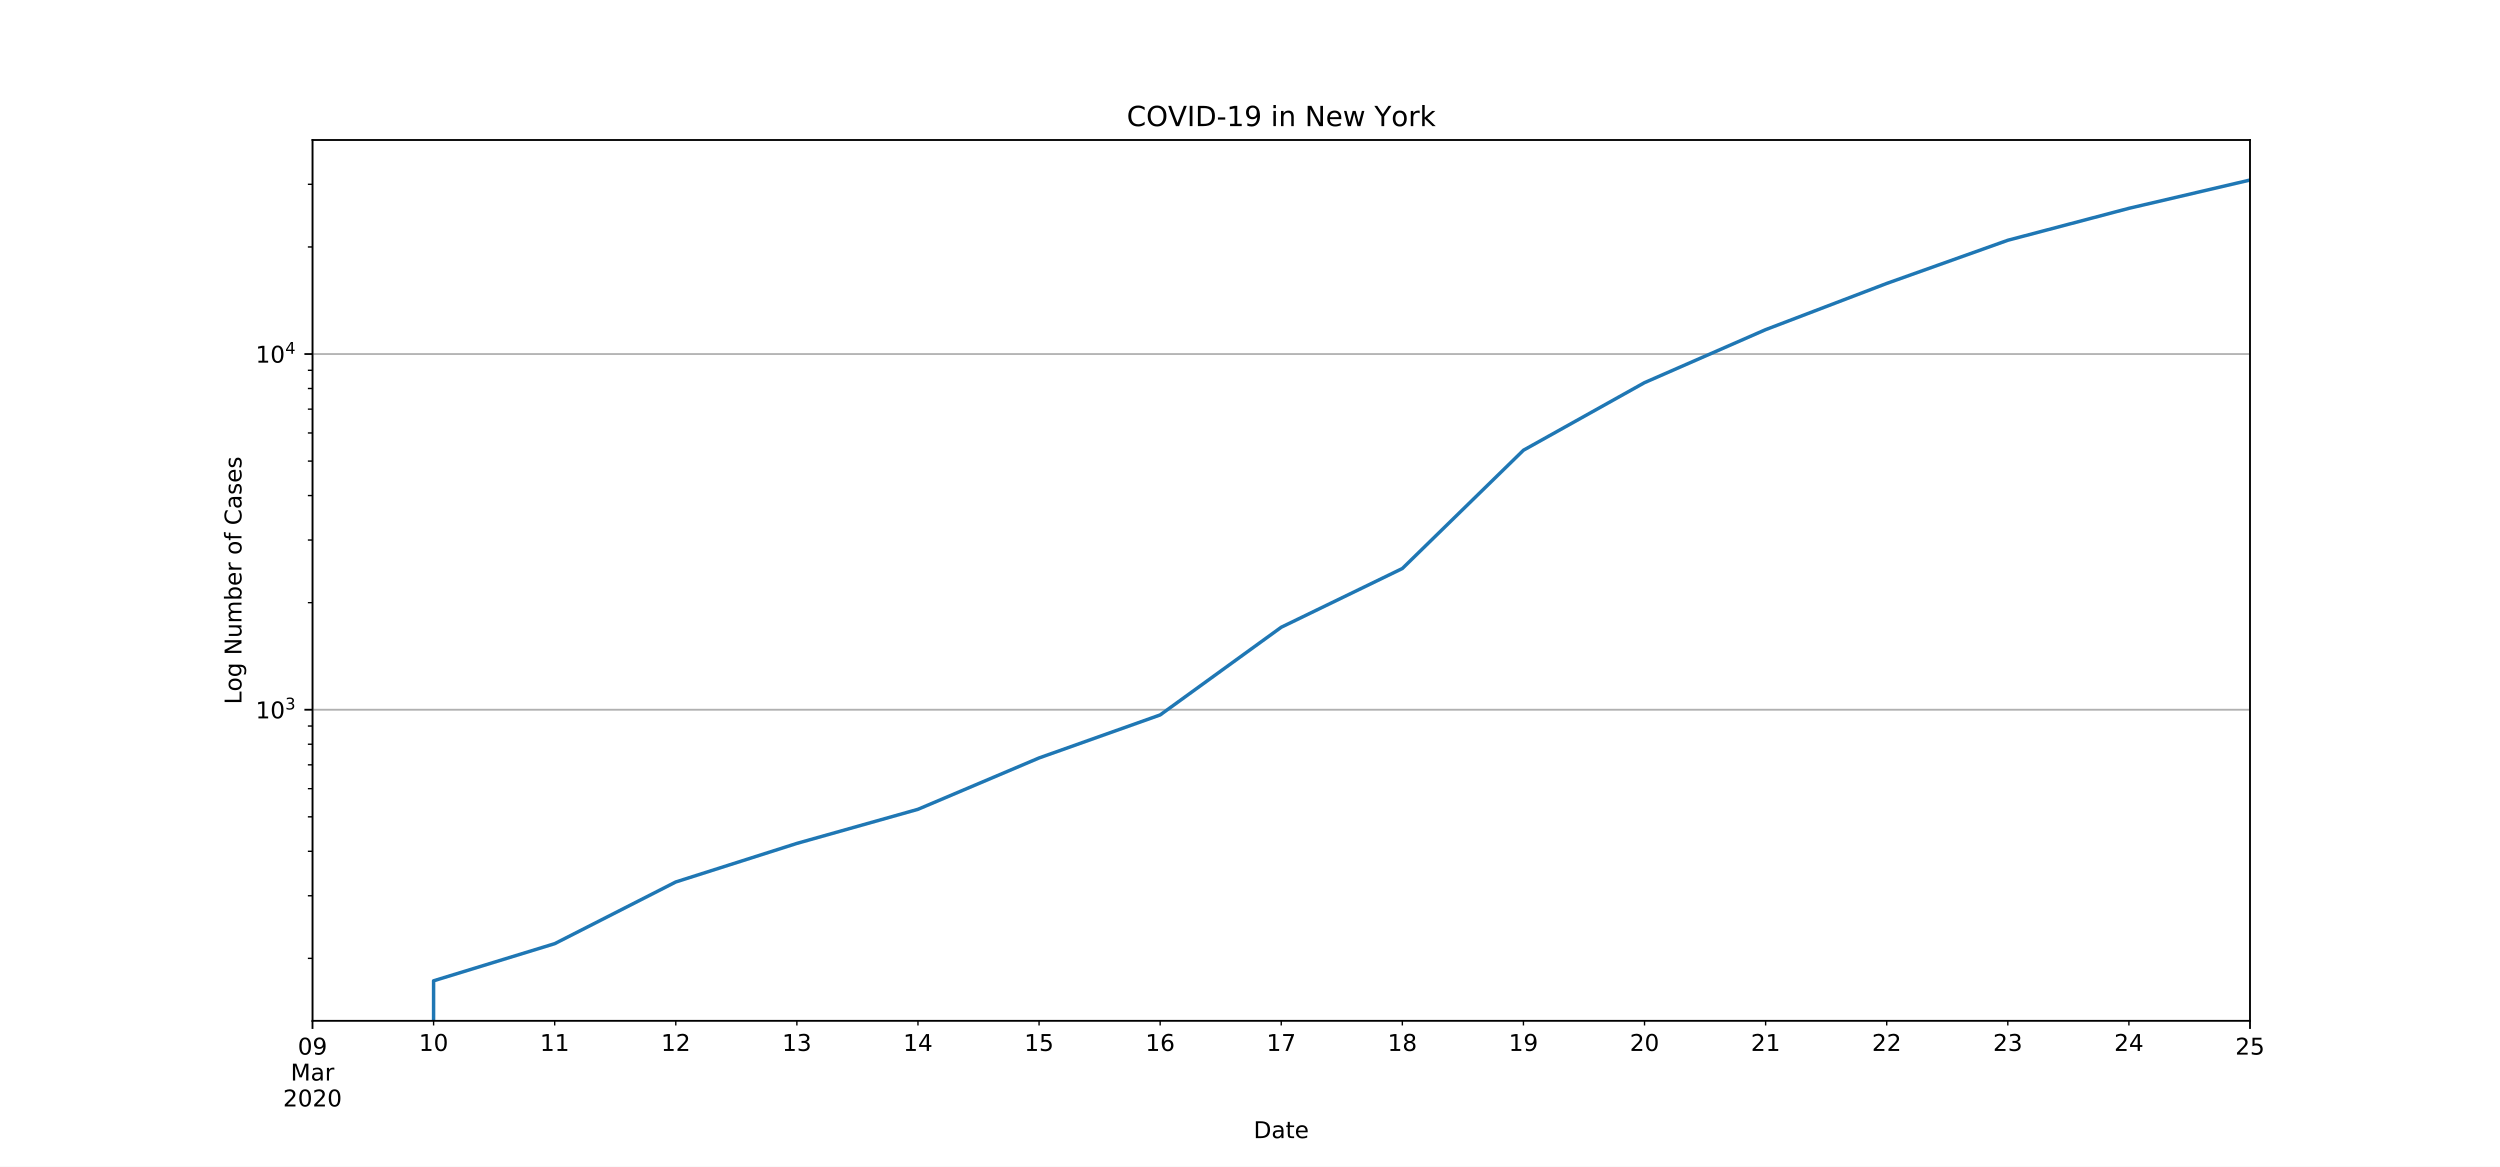
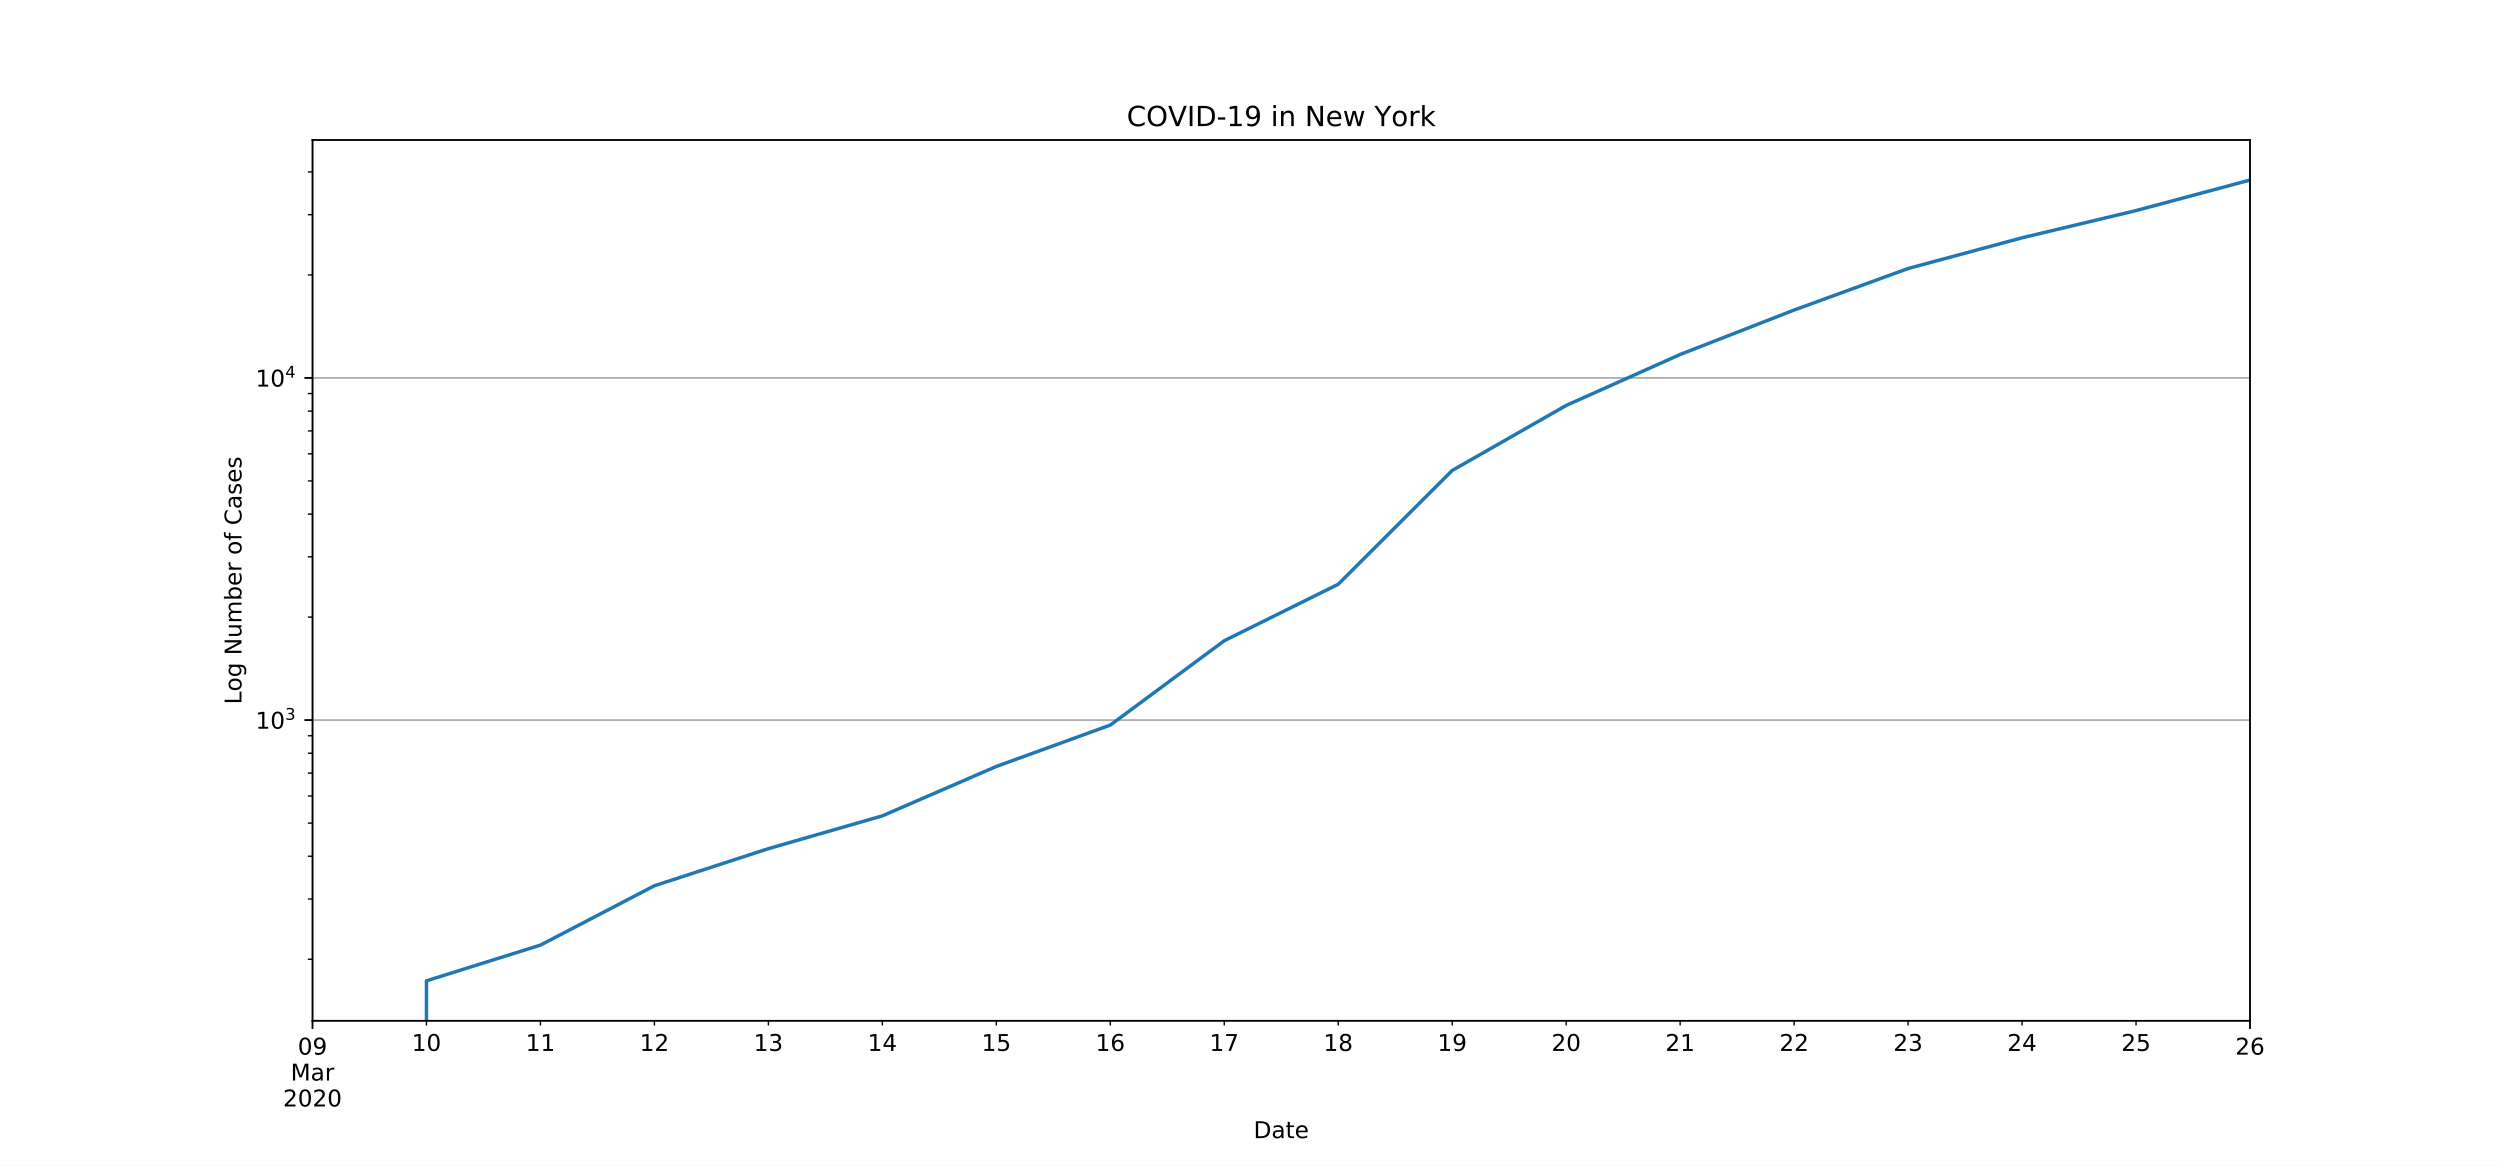
<svg xmlns="http://www.w3.org/2000/svg" xmlns:xlink="http://www.w3.org/1999/xlink" height="504pt" version="1.1" viewBox="0 0 1080 504" width="1080pt">
  <defs>
    <style type="text/css">
*{stroke-linecap:butt;stroke-linejoin:round;}
  </style>
  </defs>
  <g id="figure_1">
    <g id="patch_1">
      <path d="M 0 504  L 1080 504  L 1080 0  L 0 0  z " style="fill:#ffffff;" />
    </g>
    <g id="axes_1">
      <g id="patch_2">
        <path d="M 135 441  L 972 441  L 972 60.48  L 135 60.48  z " style="fill:#ffffff;" />
      </g>
      <g id="matplotlib.axis_1">
        <g id="xtick_1">
          <g id="line2d_1">
-             <path clip-path="url(#p12db1c6017)" d="M 135 441  L 135 60.48  " style="fill:none;stroke:#b0b0b0;stroke-linecap:square;stroke-width:0.8;" />
+             <path clip-path="url(#pe685faabf0)" d="M 135 441  L 135 60.48  " style="fill:none;stroke:#b0b0b0;stroke-linecap:square;stroke-width:0.8;" />
          </g>
          <g id="line2d_2">
            <defs>
-               <path d="M 0 0  L 0 3.5  " id="mdf4587806b" style="stroke:#000000;stroke-width:0.8;" />
-             </defs>
-             <g>
-               <use style="stroke:#000000;stroke-width:0.8;" x="135" xlink:href="#mdf4587806b" y="441" />
+               <path d="M 0 0  L 0 3.5  " id="m85c07923b7" style="stroke:#000000;stroke-width:0.8;" />
+             </defs>
+             <g>
+               <use style="stroke:#000000;stroke-width:0.8;" x="135" xlink:href="#m85c07923b7" y="441" />
            </g>
          </g>
          <g id="text_1">
            <defs>
              <path d="M 31.781 66.406  Q 24.172 66.406 20.328 58.906  Q 16.5 51.422 16.5 36.375  Q 16.5 21.391 20.328 13.891  Q 24.172 6.391 31.781 6.391  Q 39.453 6.391 43.281 13.891  Q 47.125 21.391 47.125 36.375  Q 47.125 51.422 43.281 58.906  Q 39.453 66.406 31.781 66.406  z M 31.781 74.219  Q 44.047 74.219 50.516 64.516  Q 56.984 54.828 56.984 36.375  Q 56.984 17.969 50.516 8.266  Q 44.047 -1.422 31.781 -1.422  Q 19.531 -1.422 13.062 8.266  Q 6.594 17.969 6.594 36.375  Q 6.594 54.828 13.062 64.516  Q 19.531 74.219 31.781 74.219  z " id="DejaVuSans-48" />
              <path d="M 10.984 1.516  L 10.984 10.5  Q 14.703 8.734 18.5 7.812  Q 22.312 6.891 25.984 6.891  Q 35.75 6.891 40.891 13.453  Q 46.047 20.016 46.781 33.406  Q 43.953 29.203 39.594 26.953  Q 35.25 24.703 29.984 24.703  Q 19.047 24.703 12.672 31.312  Q 6.297 37.938 6.297 49.422  Q 6.297 60.641 12.938 67.422  Q 19.578 74.219 30.609 74.219  Q 43.266 74.219 49.922 64.516  Q 56.594 54.828 56.594 36.375  Q 56.594 19.141 48.406 8.859  Q 40.234 -1.422 26.422 -1.422  Q 22.703 -1.422 18.891 -0.688  Q 15.094 0.047 10.984 1.516  z M 30.609 32.422  Q 37.25 32.422 41.125 36.953  Q 45.016 41.5 45.016 49.422  Q 45.016 57.281 41.125 61.844  Q 37.25 66.406 30.609 66.406  Q 23.969 66.406 20.094 61.844  Q 16.219 57.281 16.219 49.422  Q 16.219 41.5 20.094 36.953  Q 23.969 32.422 30.609 32.422  z " id="DejaVuSans-57" />
            </defs>
            <g transform="translate(128.6375 455.5984)scale(0.1 -0.1)">
              <use xlink:href="#DejaVuSans-48" />
              <use x="63.623" xlink:href="#DejaVuSans-57" />
            </g>
            <defs>
              <path d="M 9.812 72.906  L 24.516 72.906  L 43.109 23.297  L 61.812 72.906  L 76.516 72.906  L 76.516 0  L 66.891 0  L 66.891 64.016  L 48.094 14.016  L 38.188 14.016  L 19.391 64.016  L 19.391 0  L 9.812 0  z " id="DejaVuSans-77" />
              <path d="M 34.281 27.484  Q 23.391 27.484 19.188 25  Q 14.984 22.516 14.984 16.5  Q 14.984 11.719 18.141 8.906  Q 21.297 6.109 26.703 6.109  Q 34.188 6.109 38.703 11.406  Q 43.219 16.703 43.219 25.484  L 43.219 27.484  z M 52.203 31.203  L 52.203 0  L 43.219 0  L 43.219 8.297  Q 40.141 3.328 35.547 0.953  Q 30.953 -1.422 24.312 -1.422  Q 15.922 -1.422 10.953 3.297  Q 6 8.016 6 15.922  Q 6 25.141 12.172 29.828  Q 18.359 34.516 30.609 34.516  L 43.219 34.516  L 43.219 35.406  Q 43.219 41.609 39.141 45  Q 35.062 48.391 27.688 48.391  Q 23 48.391 18.547 47.266  Q 14.109 46.141 10.016 43.891  L 10.016 52.203  Q 14.938 54.109 19.578 55.047  Q 24.219 56 28.609 56  Q 40.484 56 46.344 49.844  Q 52.203 43.703 52.203 31.203  z " id="DejaVuSans-97" />
              <path d="M 41.109 46.297  Q 39.594 47.172 37.812 47.578  Q 36.031 48 33.891 48  Q 26.266 48 22.188 43.047  Q 18.109 38.094 18.109 28.812  L 18.109 0  L 9.078 0  L 9.078 54.688  L 18.109 54.688  L 18.109 46.188  Q 20.953 51.172 25.484 53.578  Q 30.031 56 36.531 56  Q 37.453 56 38.578 55.875  Q 39.703 55.766 41.062 55.516  z " id="DejaVuSans-114" />
            </defs>
            <g transform="translate(125.5664 466.7962)scale(0.1 -0.1)">
              <use xlink:href="#DejaVuSans-77" />
              <use x="86.279" xlink:href="#DejaVuSans-97" />
              <use x="147.559" xlink:href="#DejaVuSans-114" />
            </g>
            <defs>
              <path d="M 19.188 8.297  L 53.609 8.297  L 53.609 0  L 7.328 0  L 7.328 8.297  Q 12.938 14.109 22.625 23.891  Q 32.328 33.688 34.812 36.531  Q 39.547 41.844 41.422 45.531  Q 43.312 49.219 43.312 52.781  Q 43.312 58.594 39.234 62.25  Q 35.156 65.922 28.609 65.922  Q 23.969 65.922 18.812 64.312  Q 13.672 62.703 7.812 59.422  L 7.812 69.391  Q 13.766 71.781 18.938 73  Q 24.125 74.219 28.422 74.219  Q 39.75 74.219 46.484 68.547  Q 53.219 62.891 53.219 53.422  Q 53.219 48.922 51.531 44.891  Q 49.859 40.875 45.406 35.406  Q 44.188 33.984 37.641 27.219  Q 31.109 20.453 19.188 8.297  z " id="DejaVuSans-50" />
            </defs>
            <g transform="translate(122.275 477.9941)scale(0.1 -0.1)">
              <use xlink:href="#DejaVuSans-50" />
              <use x="63.623" xlink:href="#DejaVuSans-48" />
              <use x="127.246" xlink:href="#DejaVuSans-50" />
              <use x="190.869" xlink:href="#DejaVuSans-48" />
            </g>
          </g>
        </g>
        <g id="xtick_2">
          <g id="line2d_3">
-             <path clip-path="url(#p12db1c6017)" d="M 972 441  L 972 60.48  " style="fill:none;stroke:#b0b0b0;stroke-linecap:square;stroke-width:0.8;" />
+             <path clip-path="url(#pe685faabf0)" d="M 972 441  L 972 60.48  " style="fill:none;stroke:#b0b0b0;stroke-linecap:square;stroke-width:0.8;" />
          </g>
          <g id="line2d_4">
            <g>
-               <use style="stroke:#000000;stroke-width:0.8;" x="972" xlink:href="#mdf4587806b" y="441" />
+               <use style="stroke:#000000;stroke-width:0.8;" x="972" xlink:href="#m85c07923b7" y="441" />
            </g>
          </g>
          <g id="text_2">
            <defs>
-               <path d="M 10.797 72.906  L 49.516 72.906  L 49.516 64.594  L 19.828 64.594  L 19.828 46.734  Q 21.969 47.469 24.109 47.828  Q 26.266 48.188 28.422 48.188  Q 40.625 48.188 47.75 41.5  Q 54.891 34.812 54.891 23.391  Q 54.891 11.625 47.562 5.094  Q 40.234 -1.422 26.906 -1.422  Q 22.312 -1.422 17.547 -0.641  Q 12.797 0.141 7.719 1.703  L 7.719 11.625  Q 12.109 9.234 16.797 8.062  Q 21.484 6.891 26.703 6.891  Q 35.156 6.891 40.078 11.328  Q 45.016 15.766 45.016 23.391  Q 45.016 31 40.078 35.438  Q 35.156 39.891 26.703 39.891  Q 22.75 39.891 18.812 39.016  Q 14.891 38.141 10.797 36.281  z " id="DejaVuSans-53" />
+               <path d="M 33.016 40.375  Q 26.375 40.375 22.484 35.828  Q 18.609 31.297 18.609 23.391  Q 18.609 15.531 22.484 10.953  Q 26.375 6.391 33.016 6.391  Q 39.656 6.391 43.531 10.953  Q 47.406 15.531 47.406 23.391  Q 47.406 31.297 43.531 35.828  Q 39.656 40.375 33.016 40.375  z M 52.594 71.297  L 52.594 62.312  Q 48.875 64.062 45.094 64.984  Q 41.312 65.922 37.594 65.922  Q 27.828 65.922 22.672 59.328  Q 17.531 52.734 16.797 39.406  Q 19.672 43.656 24.016 45.922  Q 28.375 48.188 33.594 48.188  Q 44.578 48.188 50.953 41.516  Q 57.328 34.859 57.328 23.391  Q 57.328 12.156 50.688 5.359  Q 44.047 -1.422 33.016 -1.422  Q 20.359 -1.422 13.672 8.266  Q 6.984 17.969 6.984 36.375  Q 6.984 53.656 15.188 63.938  Q 23.391 74.219 37.203 74.219  Q 40.922 74.219 44.703 73.484  Q 48.484 72.75 52.594 71.297  z " id="DejaVuSans-54" />
            </defs>
            <g transform="translate(965.6375 455.5984)scale(0.1 -0.1)">
              <use xlink:href="#DejaVuSans-50" />
-               <use x="63.623" xlink:href="#DejaVuSans-53" />
+               <use x="63.623" xlink:href="#DejaVuSans-54" />
            </g>
          </g>
        </g>
        <g id="xtick_3">
          <g id="line2d_5">
            <defs>
-               <path d="M 0 0  L 0 2  " id="mde27b7c6b5" style="stroke:#000000;stroke-width:0.6;" />
-             </defs>
-             <g>
-               <use style="stroke:#000000;stroke-width:0.6;" x="187.312" xlink:href="#mde27b7c6b5" y="441" />
+               <path d="M 0 0  L 0 2  " id="m40ad4797b9" style="stroke:#000000;stroke-width:0.6;" />
+             </defs>
+             <g>
+               <use style="stroke:#000000;stroke-width:0.6;" x="184.235" xlink:href="#m40ad4797b9" y="441" />
            </g>
          </g>
          <g id="text_3">
            <defs>
              <path d="M 12.406 8.297  L 28.516 8.297  L 28.516 63.922  L 10.984 60.406  L 10.984 69.391  L 28.422 72.906  L 38.281 72.906  L 38.281 8.297  L 54.391 8.297  L 54.391 0  L 12.406 0  z " id="DejaVuSans-49" />
            </defs>
-             <g transform="translate(180.95 453.9984)scale(0.1 -0.1)">
+             <g transform="translate(177.8728 453.9984)scale(0.1 -0.1)">
              <use xlink:href="#DejaVuSans-49" />
              <use x="63.623" xlink:href="#DejaVuSans-48" />
            </g>
          </g>
        </g>
        <g id="xtick_4">
          <g id="line2d_6">
            <g>
-               <use style="stroke:#000000;stroke-width:0.6;" x="239.625" xlink:href="#mde27b7c6b5" y="441" />
+               <use style="stroke:#000000;stroke-width:0.6;" x="233.471" xlink:href="#m40ad4797b9" y="441" />
            </g>
          </g>
          <g id="text_4">
-             <g transform="translate(233.2625 453.9984)scale(0.1 -0.1)">
+             <g transform="translate(227.1081 453.9984)scale(0.1 -0.1)">
              <use xlink:href="#DejaVuSans-49" />
              <use x="63.623" xlink:href="#DejaVuSans-49" />
            </g>
          </g>
        </g>
        <g id="xtick_5">
          <g id="line2d_7">
            <g>
-               <use style="stroke:#000000;stroke-width:0.6;" x="291.938" xlink:href="#mde27b7c6b5" y="441" />
+               <use style="stroke:#000000;stroke-width:0.6;" x="282.706" xlink:href="#m40ad4797b9" y="441" />
            </g>
          </g>
          <g id="text_5">
-             <g transform="translate(285.575 453.9984)scale(0.1 -0.1)">
+             <g transform="translate(276.3434 453.9984)scale(0.1 -0.1)">
              <use xlink:href="#DejaVuSans-49" />
              <use x="63.623" xlink:href="#DejaVuSans-50" />
            </g>
          </g>
        </g>
        <g id="xtick_6">
          <g id="line2d_8">
            <g>
-               <use style="stroke:#000000;stroke-width:0.6;" x="344.25" xlink:href="#mde27b7c6b5" y="441" />
+               <use style="stroke:#000000;stroke-width:0.6;" x="331.941" xlink:href="#m40ad4797b9" y="441" />
            </g>
          </g>
          <g id="text_6">
            <defs>
              <path d="M 40.578 39.312  Q 47.656 37.797 51.625 33  Q 55.609 28.219 55.609 21.188  Q 55.609 10.406 48.188 4.484  Q 40.766 -1.422 27.094 -1.422  Q 22.516 -1.422 17.656 -0.516  Q 12.797 0.391 7.625 2.203  L 7.625 11.719  Q 11.719 9.328 16.594 8.109  Q 21.484 6.891 26.812 6.891  Q 36.078 6.891 40.938 10.547  Q 45.797 14.203 45.797 21.188  Q 45.797 27.641 41.281 31.266  Q 36.766 34.906 28.719 34.906  L 20.219 34.906  L 20.219 43.016  L 29.109 43.016  Q 36.375 43.016 40.234 45.922  Q 44.094 48.828 44.094 54.297  Q 44.094 59.906 40.109 62.906  Q 36.141 65.922 28.719 65.922  Q 24.656 65.922 20.016 65.031  Q 15.375 64.156 9.812 62.312  L 9.812 71.094  Q 15.438 72.656 20.344 73.438  Q 25.25 74.219 29.594 74.219  Q 40.828 74.219 47.359 69.109  Q 53.906 64.016 53.906 55.328  Q 53.906 49.266 50.438 45.094  Q 46.969 40.922 40.578 39.312  z " id="DejaVuSans-51" />
            </defs>
-             <g transform="translate(337.8875 453.9984)scale(0.1 -0.1)">
+             <g transform="translate(325.5787 453.9984)scale(0.1 -0.1)">
              <use xlink:href="#DejaVuSans-49" />
              <use x="63.623" xlink:href="#DejaVuSans-51" />
            </g>
          </g>
        </g>
        <g id="xtick_7">
          <g id="line2d_9">
            <g>
-               <use style="stroke:#000000;stroke-width:0.6;" x="396.562" xlink:href="#mde27b7c6b5" y="441" />
+               <use style="stroke:#000000;stroke-width:0.6;" x="381.176" xlink:href="#m40ad4797b9" y="441" />
            </g>
          </g>
          <g id="text_7">
            <defs>
              <path d="M 37.797 64.312  L 12.891 25.391  L 37.797 25.391  z M 35.203 72.906  L 47.609 72.906  L 47.609 25.391  L 58.016 25.391  L 58.016 17.188  L 47.609 17.188  L 47.609 0  L 37.797 0  L 37.797 17.188  L 4.891 17.188  L 4.891 26.703  z " id="DejaVuSans-52" />
            </defs>
-             <g transform="translate(390.2 453.9984)scale(0.1 -0.1)">
+             <g transform="translate(374.814 453.9984)scale(0.1 -0.1)">
              <use xlink:href="#DejaVuSans-49" />
              <use x="63.623" xlink:href="#DejaVuSans-52" />
            </g>
          </g>
        </g>
        <g id="xtick_8">
          <g id="line2d_10">
            <g>
-               <use style="stroke:#000000;stroke-width:0.6;" x="448.875" xlink:href="#mde27b7c6b5" y="441" />
+               <use style="stroke:#000000;stroke-width:0.6;" x="430.412" xlink:href="#m40ad4797b9" y="441" />
            </g>
          </g>
          <g id="text_8">
-             <g transform="translate(442.5125 453.9984)scale(0.1 -0.1)">
+             <defs>
+               <path d="M 10.797 72.906  L 49.516 72.906  L 49.516 64.594  L 19.828 64.594  L 19.828 46.734  Q 21.969 47.469 24.109 47.828  Q 26.266 48.188 28.422 48.188  Q 40.625 48.188 47.75 41.5  Q 54.891 34.812 54.891 23.391  Q 54.891 11.625 47.562 5.094  Q 40.234 -1.422 26.906 -1.422  Q 22.312 -1.422 17.547 -0.641  Q 12.797 0.141 7.719 1.703  L 7.719 11.625  Q 12.109 9.234 16.797 8.062  Q 21.484 6.891 26.703 6.891  Q 35.156 6.891 40.078 11.328  Q 45.016 15.766 45.016 23.391  Q 45.016 31 40.078 35.438  Q 35.156 39.891 26.703 39.891  Q 22.75 39.891 18.812 39.016  Q 14.891 38.141 10.797 36.281  z " id="DejaVuSans-53" />
+             </defs>
+             <g transform="translate(424.0493 453.9984)scale(0.1 -0.1)">
              <use xlink:href="#DejaVuSans-49" />
              <use x="63.623" xlink:href="#DejaVuSans-53" />
            </g>
          </g>
        </g>
        <g id="xtick_9">
          <g id="line2d_11">
            <g>
-               <use style="stroke:#000000;stroke-width:0.6;" x="501.188" xlink:href="#mde27b7c6b5" y="441" />
+               <use style="stroke:#000000;stroke-width:0.6;" x="479.647" xlink:href="#m40ad4797b9" y="441" />
            </g>
          </g>
          <g id="text_9">
-             <defs>
-               <path d="M 33.016 40.375  Q 26.375 40.375 22.484 35.828  Q 18.609 31.297 18.609 23.391  Q 18.609 15.531 22.484 10.953  Q 26.375 6.391 33.016 6.391  Q 39.656 6.391 43.531 10.953  Q 47.406 15.531 47.406 23.391  Q 47.406 31.297 43.531 35.828  Q 39.656 40.375 33.016 40.375  z M 52.594 71.297  L 52.594 62.312  Q 48.875 64.062 45.094 64.984  Q 41.312 65.922 37.594 65.922  Q 27.828 65.922 22.672 59.328  Q 17.531 52.734 16.797 39.406  Q 19.672 43.656 24.016 45.922  Q 28.375 48.188 33.594 48.188  Q 44.578 48.188 50.953 41.516  Q 57.328 34.859 57.328 23.391  Q 57.328 12.156 50.688 5.359  Q 44.047 -1.422 33.016 -1.422  Q 20.359 -1.422 13.672 8.266  Q 6.984 17.969 6.984 36.375  Q 6.984 53.656 15.188 63.938  Q 23.391 74.219 37.203 74.219  Q 40.922 74.219 44.703 73.484  Q 48.484 72.75 52.594 71.297  z " id="DejaVuSans-54" />
-             </defs>
-             <g transform="translate(494.825 453.9984)scale(0.1 -0.1)">
+             <g transform="translate(473.2846 453.9984)scale(0.1 -0.1)">
              <use xlink:href="#DejaVuSans-49" />
              <use x="63.623" xlink:href="#DejaVuSans-54" />
            </g>
          </g>
        </g>
        <g id="xtick_10">
          <g id="line2d_12">
            <g>
-               <use style="stroke:#000000;stroke-width:0.6;" x="553.5" xlink:href="#mde27b7c6b5" y="441" />
+               <use style="stroke:#000000;stroke-width:0.6;" x="528.882" xlink:href="#m40ad4797b9" y="441" />
            </g>
          </g>
          <g id="text_10">
            <defs>
              <path d="M 8.203 72.906  L 55.078 72.906  L 55.078 68.703  L 28.609 0  L 18.312 0  L 43.219 64.594  L 8.203 64.594  z " id="DejaVuSans-55" />
            </defs>
-             <g transform="translate(547.1375 453.9984)scale(0.1 -0.1)">
+             <g transform="translate(522.5199 453.9984)scale(0.1 -0.1)">
              <use xlink:href="#DejaVuSans-49" />
              <use x="63.623" xlink:href="#DejaVuSans-55" />
            </g>
          </g>
        </g>
        <g id="xtick_11">
          <g id="line2d_13">
            <g>
-               <use style="stroke:#000000;stroke-width:0.6;" x="605.812" xlink:href="#mde27b7c6b5" y="441" />
+               <use style="stroke:#000000;stroke-width:0.6;" x="578.118" xlink:href="#m40ad4797b9" y="441" />
            </g>
          </g>
          <g id="text_11">
            <defs>
              <path d="M 31.781 34.625  Q 24.75 34.625 20.719 30.859  Q 16.703 27.094 16.703 20.516  Q 16.703 13.922 20.719 10.156  Q 24.75 6.391 31.781 6.391  Q 38.812 6.391 42.859 10.172  Q 46.922 13.969 46.922 20.516  Q 46.922 27.094 42.891 30.859  Q 38.875 34.625 31.781 34.625  z M 21.922 38.812  Q 15.578 40.375 12.031 44.719  Q 8.5 49.078 8.5 55.328  Q 8.5 64.062 14.719 69.141  Q 20.953 74.219 31.781 74.219  Q 42.672 74.219 48.875 69.141  Q 55.078 64.062 55.078 55.328  Q 55.078 49.078 51.531 44.719  Q 48 40.375 41.703 38.812  Q 48.828 37.156 52.797 32.312  Q 56.781 27.484 56.781 20.516  Q 56.781 9.906 50.312 4.234  Q 43.844 -1.422 31.781 -1.422  Q 19.734 -1.422 13.25 4.234  Q 6.781 9.906 6.781 20.516  Q 6.781 27.484 10.781 32.312  Q 14.797 37.156 21.922 38.812  z M 18.312 54.391  Q 18.312 48.734 21.844 45.562  Q 25.391 42.391 31.781 42.391  Q 38.141 42.391 41.719 45.562  Q 45.312 48.734 45.312 54.391  Q 45.312 60.062 41.719 63.234  Q 38.141 66.406 31.781 66.406  Q 25.391 66.406 21.844 63.234  Q 18.312 60.062 18.312 54.391  z " id="DejaVuSans-56" />
            </defs>
-             <g transform="translate(599.45 453.9984)scale(0.1 -0.1)">
+             <g transform="translate(571.7551 453.9984)scale(0.1 -0.1)">
              <use xlink:href="#DejaVuSans-49" />
              <use x="63.623" xlink:href="#DejaVuSans-56" />
            </g>
          </g>
        </g>
        <g id="xtick_12">
          <g id="line2d_14">
            <g>
-               <use style="stroke:#000000;stroke-width:0.6;" x="658.125" xlink:href="#mde27b7c6b5" y="441" />
+               <use style="stroke:#000000;stroke-width:0.6;" x="627.353" xlink:href="#m40ad4797b9" y="441" />
            </g>
          </g>
          <g id="text_12">
-             <g transform="translate(651.7625 453.9984)scale(0.1 -0.1)">
+             <g transform="translate(620.9904 453.9984)scale(0.1 -0.1)">
              <use xlink:href="#DejaVuSans-49" />
              <use x="63.623" xlink:href="#DejaVuSans-57" />
            </g>
          </g>
        </g>
        <g id="xtick_13">
          <g id="line2d_15">
            <g>
-               <use style="stroke:#000000;stroke-width:0.6;" x="710.438" xlink:href="#mde27b7c6b5" y="441" />
+               <use style="stroke:#000000;stroke-width:0.6;" x="676.588" xlink:href="#m40ad4797b9" y="441" />
            </g>
          </g>
          <g id="text_13">
-             <g transform="translate(704.075 453.9984)scale(0.1 -0.1)">
+             <g transform="translate(670.2257 453.9984)scale(0.1 -0.1)">
              <use xlink:href="#DejaVuSans-50" />
              <use x="63.623" xlink:href="#DejaVuSans-48" />
            </g>
          </g>
        </g>
        <g id="xtick_14">
          <g id="line2d_16">
            <g>
-               <use style="stroke:#000000;stroke-width:0.6;" x="762.75" xlink:href="#mde27b7c6b5" y="441" />
+               <use style="stroke:#000000;stroke-width:0.6;" x="725.824" xlink:href="#m40ad4797b9" y="441" />
            </g>
          </g>
          <g id="text_14">
-             <g transform="translate(756.3875 453.9984)scale(0.1 -0.1)">
+             <g transform="translate(719.461 453.9984)scale(0.1 -0.1)">
              <use xlink:href="#DejaVuSans-50" />
              <use x="63.623" xlink:href="#DejaVuSans-49" />
            </g>
          </g>
        </g>
        <g id="xtick_15">
          <g id="line2d_17">
            <g>
-               <use style="stroke:#000000;stroke-width:0.6;" x="815.062" xlink:href="#mde27b7c6b5" y="441" />
+               <use style="stroke:#000000;stroke-width:0.6;" x="775.059" xlink:href="#m40ad4797b9" y="441" />
            </g>
          </g>
          <g id="text_15">
-             <g transform="translate(808.7 453.9984)scale(0.1 -0.1)">
+             <g transform="translate(768.6963 453.9984)scale(0.1 -0.1)">
              <use xlink:href="#DejaVuSans-50" />
              <use x="63.623" xlink:href="#DejaVuSans-50" />
            </g>
          </g>
        </g>
        <g id="xtick_16">
          <g id="line2d_18">
            <g>
-               <use style="stroke:#000000;stroke-width:0.6;" x="867.375" xlink:href="#mde27b7c6b5" y="441" />
+               <use style="stroke:#000000;stroke-width:0.6;" x="824.294" xlink:href="#m40ad4797b9" y="441" />
            </g>
          </g>
          <g id="text_16">
-             <g transform="translate(861.0125 453.9984)scale(0.1 -0.1)">
+             <g transform="translate(817.9316 453.9984)scale(0.1 -0.1)">
              <use xlink:href="#DejaVuSans-50" />
              <use x="63.623" xlink:href="#DejaVuSans-51" />
            </g>
          </g>
        </g>
        <g id="xtick_17">
          <g id="line2d_19">
            <g>
-               <use style="stroke:#000000;stroke-width:0.6;" x="919.688" xlink:href="#mde27b7c6b5" y="441" />
+               <use style="stroke:#000000;stroke-width:0.6;" x="873.529" xlink:href="#m40ad4797b9" y="441" />
            </g>
          </g>
          <g id="text_17">
-             <g transform="translate(913.325 453.9984)scale(0.1 -0.1)">
+             <g transform="translate(867.1669 453.9984)scale(0.1 -0.1)">
              <use xlink:href="#DejaVuSans-50" />
              <use x="63.623" xlink:href="#DejaVuSans-52" />
            </g>
          </g>
        </g>
-         <g id="text_18">
+         <g id="xtick_18">
+           <g id="line2d_20">
+             <g>
+               <use style="stroke:#000000;stroke-width:0.6;" x="922.765" xlink:href="#m40ad4797b9" y="441" />
+             </g>
+           </g>
+           <g id="text_18">
+             <g transform="translate(916.4022 453.9984)scale(0.1 -0.1)">
+               <use xlink:href="#DejaVuSans-50" />
+               <use x="63.623" xlink:href="#DejaVuSans-53" />
+             </g>
+           </g>
+         </g>
+         <g id="text_19">
          <defs>
            <path d="M 19.672 64.797  L 19.672 8.109  L 31.594 8.109  Q 46.688 8.109 53.688 14.938  Q 60.688 21.781 60.688 36.531  Q 60.688 51.172 53.688 57.984  Q 46.688 64.797 31.594 64.797  z M 9.812 72.906  L 30.078 72.906  Q 51.266 72.906 61.172 64.094  Q 71.094 55.281 71.094 36.531  Q 71.094 17.672 61.125 8.828  Q 51.172 0 30.078 0  L 9.812 0  z " id="DejaVuSans-68" />
            <path d="M 18.312 70.219  L 18.312 54.688  L 36.812 54.688  L 36.812 47.703  L 18.312 47.703  L 18.312 18.016  Q 18.312 11.328 20.141 9.422  Q 21.969 7.516 27.594 7.516  L 36.812 7.516  L 36.812 0  L 27.594 0  Q 17.188 0 13.234 3.875  Q 9.281 7.766 9.281 18.016  L 9.281 47.703  L 2.688 47.703  L 2.688 54.688  L 9.281 54.688  L 9.281 70.219  z " id="DejaVuSans-116" />
            <path d="M 56.203 29.594  L 56.203 25.203  L 14.891 25.203  Q 15.484 15.922 20.484 11.062  Q 25.484 6.203 34.422 6.203  Q 39.594 6.203 44.453 7.469  Q 49.312 8.734 54.109 11.281  L 54.109 2.781  Q 49.266 0.734 44.188 -0.344  Q 39.109 -1.422 33.891 -1.422  Q 20.797 -1.422 13.156 6.188  Q 5.516 13.812 5.516 26.812  Q 5.516 40.234 12.766 48.109  Q 20.016 56 32.328 56  Q 43.359 56 49.781 48.891  Q 56.203 41.797 56.203 29.594  z M 47.219 32.234  Q 47.125 39.594 43.094 43.984  Q 39.062 48.391 32.422 48.391  Q 24.906 48.391 20.391 44.141  Q 15.875 39.891 15.188 32.172  z " id="DejaVuSans-101" />
          </defs>
          <g transform="translate(541.5492 491.6722)scale(0.1 -0.1)">
            <use xlink:href="#DejaVuSans-68" />
            <use x="77.002" xlink:href="#DejaVuSans-97" />
            <use x="138.281" xlink:href="#DejaVuSans-116" />
            <use x="177.49" xlink:href="#DejaVuSans-101" />
          </g>
        </g>
      </g>
      <g id="matplotlib.axis_2">
        <g id="ytick_1">
-           <g id="line2d_20">
-             <path clip-path="url(#p12db1c6017)" d="M 135 306.613  L 972 306.613  " style="fill:none;stroke:#b0b0b0;stroke-linecap:square;stroke-width:0.8;" />
-           </g>
          <g id="line2d_21">
-             <defs>
-               <path d="M 0 0  L -3.5 0  " id="m92241a8d08" style="stroke:#000000;stroke-width:0.8;" />
-             </defs>
-             <g>
-               <use style="stroke:#000000;stroke-width:0.8;" x="135" xlink:href="#m92241a8d08" y="306.613" />
-             </g>
-           </g>
-           <g id="text_19">
-             <g transform="translate(110.4 310.4122)scale(0.1 -0.1)">
+             <path clip-path="url(#pe685faabf0)" d="M 135 311.078  L 972 311.078  " style="fill:none;stroke:#b0b0b0;stroke-linecap:square;stroke-width:0.8;" />
+           </g>
+           <g id="line2d_22">
+             <defs>
+               <path d="M 0 0  L -3.5 0  " id="m0884a9b15e" style="stroke:#000000;stroke-width:0.8;" />
+             </defs>
+             <g>
+               <use style="stroke:#000000;stroke-width:0.8;" x="135" xlink:href="#m0884a9b15e" y="311.078" />
+             </g>
+           </g>
+           <g id="text_20">
+             <g transform="translate(110.4 314.8774)scale(0.1 -0.1)">
              <use transform="translate(0 0.765625)" xlink:href="#DejaVuSans-49" />
              <use transform="translate(63.62305 0.765625)" xlink:href="#DejaVuSans-48" />
              <use transform="translate(128.2031 39.04688)scale(0.7)" xlink:href="#DejaVuSans-51" />
            </g>
          </g>
        </g>
        <g id="ytick_2">
-           <g id="line2d_22">
-             <path clip-path="url(#p12db1c6017)" d="M 135 152.941  L 972 152.941  " style="fill:none;stroke:#b0b0b0;stroke-linecap:square;stroke-width:0.8;" />
-           </g>
          <g id="line2d_23">
-             <g>
-               <use style="stroke:#000000;stroke-width:0.8;" x="135" xlink:href="#m92241a8d08" y="152.941" />
-             </g>
-           </g>
-           <g id="text_20">
-             <g transform="translate(110.4 156.7407)scale(0.1 -0.1)">
+             <path clip-path="url(#pe685faabf0)" d="M 135 163.267  L 972 163.267  " style="fill:none;stroke:#b0b0b0;stroke-linecap:square;stroke-width:0.8;" />
+           </g>
+           <g id="line2d_24">
+             <g>
+               <use style="stroke:#000000;stroke-width:0.8;" x="135" xlink:href="#m0884a9b15e" y="163.267" />
+             </g>
+           </g>
+           <g id="text_21">
+             <g transform="translate(110.4 167.0661)scale(0.1 -0.1)">
              <use transform="translate(0 0.684375)" xlink:href="#DejaVuSans-49" />
              <use transform="translate(63.62305 0.684375)" xlink:href="#DejaVuSans-48" />
              <use transform="translate(128.2031 38.96563)scale(0.7)" xlink:href="#DejaVuSans-52" />
            </g>
          </g>
        </g>
        <g id="ytick_3">
-           <g id="line2d_24">
-             <defs>
-               <path d="M 0 0  L -2 0  " id="mc1843d7333" style="stroke:#000000;stroke-width:0.6;" />
-             </defs>
-             <g>
-               <use style="stroke:#000000;stroke-width:0.6;" x="135" xlink:href="#mc1843d7333" y="414.025" />
+           <g id="line2d_25">
+             <defs>
+               <path d="M 0 0  L -2 0  " id="meada101f12" style="stroke:#000000;stroke-width:0.6;" />
+             </defs>
+             <g>
+               <use style="stroke:#000000;stroke-width:0.6;" x="135" xlink:href="#meada101f12" y="414.394" />
            </g>
          </g>
        </g>
        <g id="ytick_4">
-           <g id="line2d_25">
-             <g>
-               <use style="stroke:#000000;stroke-width:0.6;" x="135" xlink:href="#mc1843d7333" y="386.965" />
+           <g id="line2d_26">
+             <g>
+               <use style="stroke:#000000;stroke-width:0.6;" x="135" xlink:href="#meada101f12" y="388.366" />
            </g>
          </g>
        </g>
        <g id="ytick_5">
-           <g id="line2d_26">
-             <g>
-               <use style="stroke:#000000;stroke-width:0.6;" x="135" xlink:href="#mc1843d7333" y="367.765" />
+           <g id="line2d_27">
+             <g>
+               <use style="stroke:#000000;stroke-width:0.6;" x="135" xlink:href="#meada101f12" y="369.898" />
            </g>
          </g>
        </g>
        <g id="ytick_6">
-           <g id="line2d_27">
-             <g>
-               <use style="stroke:#000000;stroke-width:0.6;" x="135" xlink:href="#mc1843d7333" y="352.873" />
+           <g id="line2d_28">
+             <g>
+               <use style="stroke:#000000;stroke-width:0.6;" x="135" xlink:href="#meada101f12" y="355.574" />
            </g>
          </g>
        </g>
        <g id="ytick_7">
-           <g id="line2d_28">
-             <g>
-               <use style="stroke:#000000;stroke-width:0.6;" x="135" xlink:href="#mc1843d7333" y="340.705" />
+           <g id="line2d_29">
+             <g>
+               <use style="stroke:#000000;stroke-width:0.6;" x="135" xlink:href="#meada101f12" y="343.87" />
            </g>
          </g>
        </g>
        <g id="ytick_8">
-           <g id="line2d_29">
-             <g>
-               <use style="stroke:#000000;stroke-width:0.6;" x="135" xlink:href="#mc1843d7333" y="330.417" />
+           <g id="line2d_30">
+             <g>
+               <use style="stroke:#000000;stroke-width:0.6;" x="135" xlink:href="#meada101f12" y="333.974" />
            </g>
          </g>
        </g>
        <g id="ytick_9">
-           <g id="line2d_30">
-             <g>
-               <use style="stroke:#000000;stroke-width:0.6;" x="135" xlink:href="#mc1843d7333" y="321.505" />
+           <g id="line2d_31">
+             <g>
+               <use style="stroke:#000000;stroke-width:0.6;" x="135" xlink:href="#meada101f12" y="325.403" />
            </g>
          </g>
        </g>
        <g id="ytick_10">
-           <g id="line2d_31">
-             <g>
-               <use style="stroke:#000000;stroke-width:0.6;" x="135" xlink:href="#mc1843d7333" y="313.645" />
+           <g id="line2d_32">
+             <g>
+               <use style="stroke:#000000;stroke-width:0.6;" x="135" xlink:href="#meada101f12" y="317.842" />
            </g>
          </g>
        </g>
        <g id="ytick_11">
-           <g id="line2d_32">
-             <g>
-               <use style="stroke:#000000;stroke-width:0.6;" x="135" xlink:href="#mc1843d7333" y="260.353" />
+           <g id="line2d_33">
+             <g>
+               <use style="stroke:#000000;stroke-width:0.6;" x="135" xlink:href="#meada101f12" y="266.583" />
            </g>
          </g>
        </g>
        <g id="ytick_12">
-           <g id="line2d_33">
-             <g>
-               <use style="stroke:#000000;stroke-width:0.6;" x="135" xlink:href="#mc1843d7333" y="233.293" />
+           <g id="line2d_34">
+             <g>
+               <use style="stroke:#000000;stroke-width:0.6;" x="135" xlink:href="#meada101f12" y="240.554" />
            </g>
          </g>
        </g>
        <g id="ytick_13">
-           <g id="line2d_34">
-             <g>
-               <use style="stroke:#000000;stroke-width:0.6;" x="135" xlink:href="#mc1843d7333" y="214.094" />
+           <g id="line2d_35">
+             <g>
+               <use style="stroke:#000000;stroke-width:0.6;" x="135" xlink:href="#meada101f12" y="222.087" />
            </g>
          </g>
        </g>
        <g id="ytick_14">
-           <g id="line2d_35">
-             <g>
-               <use style="stroke:#000000;stroke-width:0.6;" x="135" xlink:href="#mc1843d7333" y="199.201" />
+           <g id="line2d_36">
+             <g>
+               <use style="stroke:#000000;stroke-width:0.6;" x="135" xlink:href="#meada101f12" y="207.762" />
            </g>
          </g>
        </g>
        <g id="ytick_15">
-           <g id="line2d_36">
-             <g>
-               <use style="stroke:#000000;stroke-width:0.6;" x="135" xlink:href="#mc1843d7333" y="187.033" />
+           <g id="line2d_37">
+             <g>
+               <use style="stroke:#000000;stroke-width:0.6;" x="135" xlink:href="#meada101f12" y="196.059" />
            </g>
          </g>
        </g>
        <g id="ytick_16">
-           <g id="line2d_37">
-             <g>
-               <use style="stroke:#000000;stroke-width:0.6;" x="135" xlink:href="#mc1843d7333" y="176.746" />
+           <g id="line2d_38">
+             <g>
+               <use style="stroke:#000000;stroke-width:0.6;" x="135" xlink:href="#meada101f12" y="186.163" />
            </g>
          </g>
        </g>
        <g id="ytick_17">
-           <g id="line2d_38">
-             <g>
-               <use style="stroke:#000000;stroke-width:0.6;" x="135" xlink:href="#mc1843d7333" y="167.834" />
+           <g id="line2d_39">
+             <g>
+               <use style="stroke:#000000;stroke-width:0.6;" x="135" xlink:href="#meada101f12" y="177.591" />
            </g>
          </g>
        </g>
        <g id="ytick_18">
-           <g id="line2d_39">
-             <g>
-               <use style="stroke:#000000;stroke-width:0.6;" x="135" xlink:href="#mc1843d7333" y="159.973" />
+           <g id="line2d_40">
+             <g>
+               <use style="stroke:#000000;stroke-width:0.6;" x="135" xlink:href="#meada101f12" y="170.03" />
            </g>
          </g>
        </g>
        <g id="ytick_19">
-           <g id="line2d_40">
-             <g>
-               <use style="stroke:#000000;stroke-width:0.6;" x="135" xlink:href="#mc1843d7333" y="106.682" />
+           <g id="line2d_41">
+             <g>
+               <use style="stroke:#000000;stroke-width:0.6;" x="135" xlink:href="#meada101f12" y="118.771" />
            </g>
          </g>
        </g>
        <g id="ytick_20">
-           <g id="line2d_41">
-             <g>
-               <use style="stroke:#000000;stroke-width:0.6;" x="135" xlink:href="#mc1843d7333" y="79.622" />
-             </g>
-           </g>
-         </g>
-         <g id="text_21">
+           <g id="line2d_42">
+             <g>
+               <use style="stroke:#000000;stroke-width:0.6;" x="135" xlink:href="#meada101f12" y="92.743" />
+             </g>
+           </g>
+         </g>
+         <g id="ytick_21">
+           <g id="line2d_43">
+             <g>
+               <use style="stroke:#000000;stroke-width:0.6;" x="135" xlink:href="#meada101f12" y="74.276" />
+             </g>
+           </g>
+         </g>
+         <g id="text_22">
          <defs>
            <path d="M 9.812 72.906  L 19.672 72.906  L 19.672 8.297  L 55.172 8.297  L 55.172 0  L 9.812 0  z " id="DejaVuSans-76" />
            <path d="M 30.609 48.391  Q 23.391 48.391 19.188 42.75  Q 14.984 37.109 14.984 27.297  Q 14.984 17.484 19.156 11.844  Q 23.344 6.203 30.609 6.203  Q 37.797 6.203 41.984 11.859  Q 46.188 17.531 46.188 27.297  Q 46.188 37.016 41.984 42.703  Q 37.797 48.391 30.609 48.391  z M 30.609 56  Q 42.328 56 49.016 48.375  Q 55.719 40.766 55.719 27.297  Q 55.719 13.875 49.016 6.219  Q 42.328 -1.422 30.609 -1.422  Q 18.844 -1.422 12.172 6.219  Q 5.516 13.875 5.516 27.297  Q 5.516 40.766 12.172 48.375  Q 18.844 56 30.609 56  z " id="DejaVuSans-111" />
            <path d="M 45.406 27.984  Q 45.406 37.75 41.375 43.109  Q 37.359 48.484 30.078 48.484  Q 22.859 48.484 18.828 43.109  Q 14.797 37.75 14.797 27.984  Q 14.797 18.266 18.828 12.891  Q 22.859 7.516 30.078 7.516  Q 37.359 7.516 41.375 12.891  Q 45.406 18.266 45.406 27.984  z M 54.391 6.781  Q 54.391 -7.172 48.188 -13.984  Q 42 -20.797 29.203 -20.797  Q 24.469 -20.797 20.266 -20.094  Q 16.062 -19.391 12.109 -17.922  L 12.109 -9.188  Q 16.062 -11.328 19.922 -12.344  Q 23.781 -13.375 27.781 -13.375  Q 36.625 -13.375 41.016 -8.766  Q 45.406 -4.156 45.406 5.172  L 45.406 9.625  Q 42.625 4.781 38.281 2.391  Q 33.938 0 27.875 0  Q 17.828 0 11.672 7.656  Q 5.516 15.328 5.516 27.984  Q 5.516 40.672 11.672 48.328  Q 17.828 56 27.875 56  Q 33.938 56 38.281 53.609  Q 42.625 51.219 45.406 46.391  L 45.406 54.688  L 54.391 54.688  z " id="DejaVuSans-103" />
            <path id="DejaVuSans-32" />
            <path d="M 9.812 72.906  L 23.094 72.906  L 55.422 11.922  L 55.422 72.906  L 64.984 72.906  L 64.984 0  L 51.703 0  L 19.391 60.984  L 19.391 0  L 9.812 0  z " id="DejaVuSans-78" />
            <path d="M 8.5 21.578  L 8.5 54.688  L 17.484 54.688  L 17.484 21.922  Q 17.484 14.156 20.5 10.266  Q 23.531 6.391 29.594 6.391  Q 36.859 6.391 41.078 11.031  Q 45.312 15.672 45.312 23.688  L 45.312 54.688  L 54.297 54.688  L 54.297 0  L 45.312 0  L 45.312 8.406  Q 42.047 3.422 37.719 1  Q 33.406 -1.422 27.688 -1.422  Q 18.266 -1.422 13.375 4.438  Q 8.5 10.297 8.5 21.578  z M 31.109 56  z " id="DejaVuSans-117" />
            <path d="M 52 44.188  Q 55.375 50.25 60.062 53.125  Q 64.75 56 71.094 56  Q 79.641 56 84.281 50.016  Q 88.922 44.047 88.922 33.016  L 88.922 0  L 79.891 0  L 79.891 32.719  Q 79.891 40.578 77.094 44.375  Q 74.312 48.188 68.609 48.188  Q 61.625 48.188 57.562 43.547  Q 53.516 38.922 53.516 30.906  L 53.516 0  L 44.484 0  L 44.484 32.719  Q 44.484 40.625 41.703 44.406  Q 38.922 48.188 33.109 48.188  Q 26.219 48.188 22.156 43.531  Q 18.109 38.875 18.109 30.906  L 18.109 0  L 9.078 0  L 9.078 54.688  L 18.109 54.688  L 18.109 46.188  Q 21.188 51.219 25.484 53.609  Q 29.781 56 35.688 56  Q 41.656 56 45.828 52.969  Q 50 49.953 52 44.188  z " id="DejaVuSans-109" />
            <path d="M 48.688 27.297  Q 48.688 37.203 44.609 42.844  Q 40.531 48.484 33.406 48.484  Q 26.266 48.484 22.188 42.844  Q 18.109 37.203 18.109 27.297  Q 18.109 17.391 22.188 11.75  Q 26.266 6.109 33.406 6.109  Q 40.531 6.109 44.609 11.75  Q 48.688 17.391 48.688 27.297  z M 18.109 46.391  Q 20.953 51.266 25.266 53.625  Q 29.594 56 35.594 56  Q 45.562 56 51.781 48.094  Q 58.016 40.188 58.016 27.297  Q 58.016 14.406 51.781 6.484  Q 45.562 -1.422 35.594 -1.422  Q 29.594 -1.422 25.266 0.953  Q 20.953 3.328 18.109 8.203  L 18.109 0  L 9.078 0  L 9.078 75.984  L 18.109 75.984  z " id="DejaVuSans-98" />
            <path d="M 37.109 75.984  L 37.109 68.5  L 28.516 68.5  Q 23.688 68.5 21.797 66.547  Q 19.922 64.594 19.922 59.516  L 19.922 54.688  L 34.719 54.688  L 34.719 47.703  L 19.922 47.703  L 19.922 0  L 10.891 0  L 10.891 47.703  L 2.297 47.703  L 2.297 54.688  L 10.891 54.688  L 10.891 58.5  Q 10.891 67.625 15.141 71.797  Q 19.391 75.984 28.609 75.984  z " id="DejaVuSans-102" />
            <path d="M 64.406 67.281  L 64.406 56.891  Q 59.422 61.531 53.781 63.812  Q 48.141 66.109 41.797 66.109  Q 29.297 66.109 22.656 58.469  Q 16.016 50.828 16.016 36.375  Q 16.016 21.969 22.656 14.328  Q 29.297 6.688 41.797 6.688  Q 48.141 6.688 53.781 8.984  Q 59.422 11.281 64.406 15.922  L 64.406 5.609  Q 59.234 2.094 53.438 0.328  Q 47.656 -1.422 41.219 -1.422  Q 24.656 -1.422 15.125 8.703  Q 5.609 18.844 5.609 36.375  Q 5.609 53.953 15.125 64.078  Q 24.656 74.219 41.219 74.219  Q 47.75 74.219 53.531 72.484  Q 59.328 70.75 64.406 67.281  z " id="DejaVuSans-67" />
            <path d="M 44.281 53.078  L 44.281 44.578  Q 40.484 46.531 36.375 47.5  Q 32.281 48.484 27.875 48.484  Q 21.188 48.484 17.844 46.438  Q 14.5 44.391 14.5 40.281  Q 14.5 37.156 16.891 35.375  Q 19.281 33.594 26.516 31.984  L 29.594 31.297  Q 39.156 29.25 43.188 25.516  Q 47.219 21.781 47.219 15.094  Q 47.219 7.469 41.188 3.016  Q 35.156 -1.422 24.609 -1.422  Q 20.219 -1.422 15.453 -0.562  Q 10.688 0.297 5.422 2  L 5.422 11.281  Q 10.406 8.688 15.234 7.391  Q 20.062 6.109 24.812 6.109  Q 31.156 6.109 34.562 8.281  Q 37.984 10.453 37.984 14.406  Q 37.984 18.062 35.516 20.016  Q 33.062 21.969 24.703 23.781  L 21.578 24.516  Q 13.234 26.266 9.516 29.906  Q 5.812 33.547 5.812 39.891  Q 5.812 47.609 11.281 51.797  Q 16.75 56 26.812 56  Q 31.781 56 36.172 55.266  Q 40.578 54.547 44.281 53.078  z " id="DejaVuSans-115" />
          </defs>
          <g transform="translate(104.3203 304.2728)rotate(-90)scale(0.1 -0.1)">
            <use xlink:href="#DejaVuSans-76" />
            <use x="55.697" xlink:href="#DejaVuSans-111" />
            <use x="116.879" xlink:href="#DejaVuSans-103" />
            <use x="180.355" xlink:href="#DejaVuSans-32" />
            <use x="212.143" xlink:href="#DejaVuSans-78" />
            <use x="286.947" xlink:href="#DejaVuSans-117" />
            <use x="350.326" xlink:href="#DejaVuSans-109" />
            <use x="447.738" xlink:href="#DejaVuSans-98" />
            <use x="511.215" xlink:href="#DejaVuSans-101" />
            <use x="572.738" xlink:href="#DejaVuSans-114" />
            <use x="613.852" xlink:href="#DejaVuSans-32" />
            <use x="645.639" xlink:href="#DejaVuSans-111" />
            <use x="706.82" xlink:href="#DejaVuSans-102" />
            <use x="742.025" xlink:href="#DejaVuSans-32" />
            <use x="773.812" xlink:href="#DejaVuSans-67" />
            <use x="843.637" xlink:href="#DejaVuSans-97" />
            <use x="904.916" xlink:href="#DejaVuSans-115" />
            <use x="957.016" xlink:href="#DejaVuSans-101" />
            <use x="1018.539" xlink:href="#DejaVuSans-115" />
          </g>
        </g>
      </g>
-       <g id="line2d_42">
-         <path clip-path="url(#p12db1c6017)" d="M 187.285 505  L 187.312 423.704  L 239.625 407.664  L 291.938 381.009  L 344.25 364.35  L 396.562 349.617  L 448.875 327.434  L 501.188 308.853  L 553.5 270.964  L 605.812 245.595  L 658.125 194.499  L 710.438 165.297  L 762.75 142.406  L 815.062 122.443  L 867.375 103.795  L 919.688 89.996  L 972 77.776  " style="fill:none;stroke:#1f77b4;stroke-linecap:square;stroke-width:1.5;" />
+       <g id="line2d_44">
+         <path clip-path="url(#pe685faabf0)" d="M 184.208 505  L 184.235 423.704  L 233.471 408.276  L 282.706 382.638  L 331.941 366.614  L 381.176 352.442  L 430.412 331.105  L 479.647 313.232  L 528.882 276.789  L 578.118 252.387  L 627.353 203.24  L 676.588 175.151  L 725.824 153.133  L 775.059 133.932  L 824.294 115.995  L 873.529 102.722  L 922.765 90.968  L 972 77.776  " style="fill:none;stroke:#1f77b4;stroke-linecap:square;stroke-width:1.5;" />
      </g>
      <g id="patch_3">
        <path d="M 135 441  L 135 60.48  " style="fill:none;stroke:#000000;stroke-linecap:square;stroke-linejoin:miter;stroke-width:0.8;" />
      </g>
      <g id="patch_4">
        <path d="M 972 441  L 972 60.48  " style="fill:none;stroke:#000000;stroke-linecap:square;stroke-linejoin:miter;stroke-width:0.8;" />
      </g>
      <g id="patch_5">
        <path d="M 135 441  L 972 441  " style="fill:none;stroke:#000000;stroke-linecap:square;stroke-linejoin:miter;stroke-width:0.8;" />
      </g>
      <g id="patch_6">
        <path d="M 135 60.48  L 972 60.48  " style="fill:none;stroke:#000000;stroke-linecap:square;stroke-linejoin:miter;stroke-width:0.8;" />
      </g>
-       <g id="text_22">
+       <g id="text_23">
        <defs>
          <path d="M 39.406 66.219  Q 28.656 66.219 22.328 58.203  Q 16.016 50.203 16.016 36.375  Q 16.016 22.609 22.328 14.594  Q 28.656 6.594 39.406 6.594  Q 50.141 6.594 56.422 14.594  Q 62.703 22.609 62.703 36.375  Q 62.703 50.203 56.422 58.203  Q 50.141 66.219 39.406 66.219  z M 39.406 74.219  Q 54.734 74.219 63.906 63.938  Q 73.094 53.656 73.094 36.375  Q 73.094 19.141 63.906 8.859  Q 54.734 -1.422 39.406 -1.422  Q 24.031 -1.422 14.812 8.828  Q 5.609 19.094 5.609 36.375  Q 5.609 53.656 14.812 63.938  Q 24.031 74.219 39.406 74.219  z " id="DejaVuSans-79" />
          <path d="M 28.609 0  L 0.781 72.906  L 11.078 72.906  L 34.188 11.531  L 57.328 72.906  L 67.578 72.906  L 39.797 0  z " id="DejaVuSans-86" />
          <path d="M 9.812 72.906  L 19.672 72.906  L 19.672 0  L 9.812 0  z " id="DejaVuSans-73" />
          <path d="M 4.891 31.391  L 31.203 31.391  L 31.203 23.391  L 4.891 23.391  z " id="DejaVuSans-45" />
          <path d="M 9.422 54.688  L 18.406 54.688  L 18.406 0  L 9.422 0  z M 9.422 75.984  L 18.406 75.984  L 18.406 64.594  L 9.422 64.594  z " id="DejaVuSans-105" />
          <path d="M 54.891 33.016  L 54.891 0  L 45.906 0  L 45.906 32.719  Q 45.906 40.484 42.875 44.328  Q 39.844 48.188 33.797 48.188  Q 26.516 48.188 22.312 43.547  Q 18.109 38.922 18.109 30.906  L 18.109 0  L 9.078 0  L 9.078 54.688  L 18.109 54.688  L 18.109 46.188  Q 21.344 51.125 25.703 53.562  Q 30.078 56 35.797 56  Q 45.219 56 50.047 50.172  Q 54.891 44.344 54.891 33.016  z " id="DejaVuSans-110" />
          <path d="M 4.203 54.688  L 13.188 54.688  L 24.422 12.016  L 35.594 54.688  L 46.188 54.688  L 57.422 12.016  L 68.609 54.688  L 77.594 54.688  L 63.281 0  L 52.688 0  L 40.922 44.828  L 29.109 0  L 18.5 0  z " id="DejaVuSans-119" />
          <path d="M -0.203 72.906  L 10.406 72.906  L 30.609 42.922  L 50.688 72.906  L 61.281 72.906  L 35.5 34.719  L 35.5 0  L 25.594 0  L 25.594 34.719  z " id="DejaVuSans-89" />
          <path d="M 9.078 75.984  L 18.109 75.984  L 18.109 31.109  L 44.922 54.688  L 56.391 54.688  L 27.391 29.109  L 57.625 0  L 45.906 0  L 18.109 26.703  L 18.109 0  L 9.078 0  z " id="DejaVuSans-107" />
        </defs>
        <g transform="translate(486.7519 54.48)scale(0.12 -0.12)">
          <use xlink:href="#DejaVuSans-67" />
          <use x="69.824" xlink:href="#DejaVuSans-79" />
          <use x="148.52" xlink:href="#DejaVuSans-86" />
          <use x="216.928" xlink:href="#DejaVuSans-73" />
          <use x="246.42" xlink:href="#DejaVuSans-68" />
          <use x="323.422" xlink:href="#DejaVuSans-45" />
          <use x="359.506" xlink:href="#DejaVuSans-49" />
          <use x="423.129" xlink:href="#DejaVuSans-57" />
          <use x="486.752" xlink:href="#DejaVuSans-32" />
          <use x="518.539" xlink:href="#DejaVuSans-105" />
          <use x="546.322" xlink:href="#DejaVuSans-110" />
          <use x="609.701" xlink:href="#DejaVuSans-32" />
          <use x="641.488" xlink:href="#DejaVuSans-78" />
          <use x="716.293" xlink:href="#DejaVuSans-101" />
          <use x="777.816" xlink:href="#DejaVuSans-119" />
          <use x="859.604" xlink:href="#DejaVuSans-32" />
          <use x="891.391" xlink:href="#DejaVuSans-89" />
          <use x="952.271" xlink:href="#DejaVuSans-111" />
          <use x="1013.453" xlink:href="#DejaVuSans-114" />
          <use x="1054.566" xlink:href="#DejaVuSans-107" />
        </g>
      </g>
    </g>
  </g>
  <defs>
-     <clipPath id="p12db1c6017">
+     <clipPath id="pe685faabf0">
      <rect height="380.52" width="837" x="135" y="60.48" />
    </clipPath>
  </defs>
</svg>
